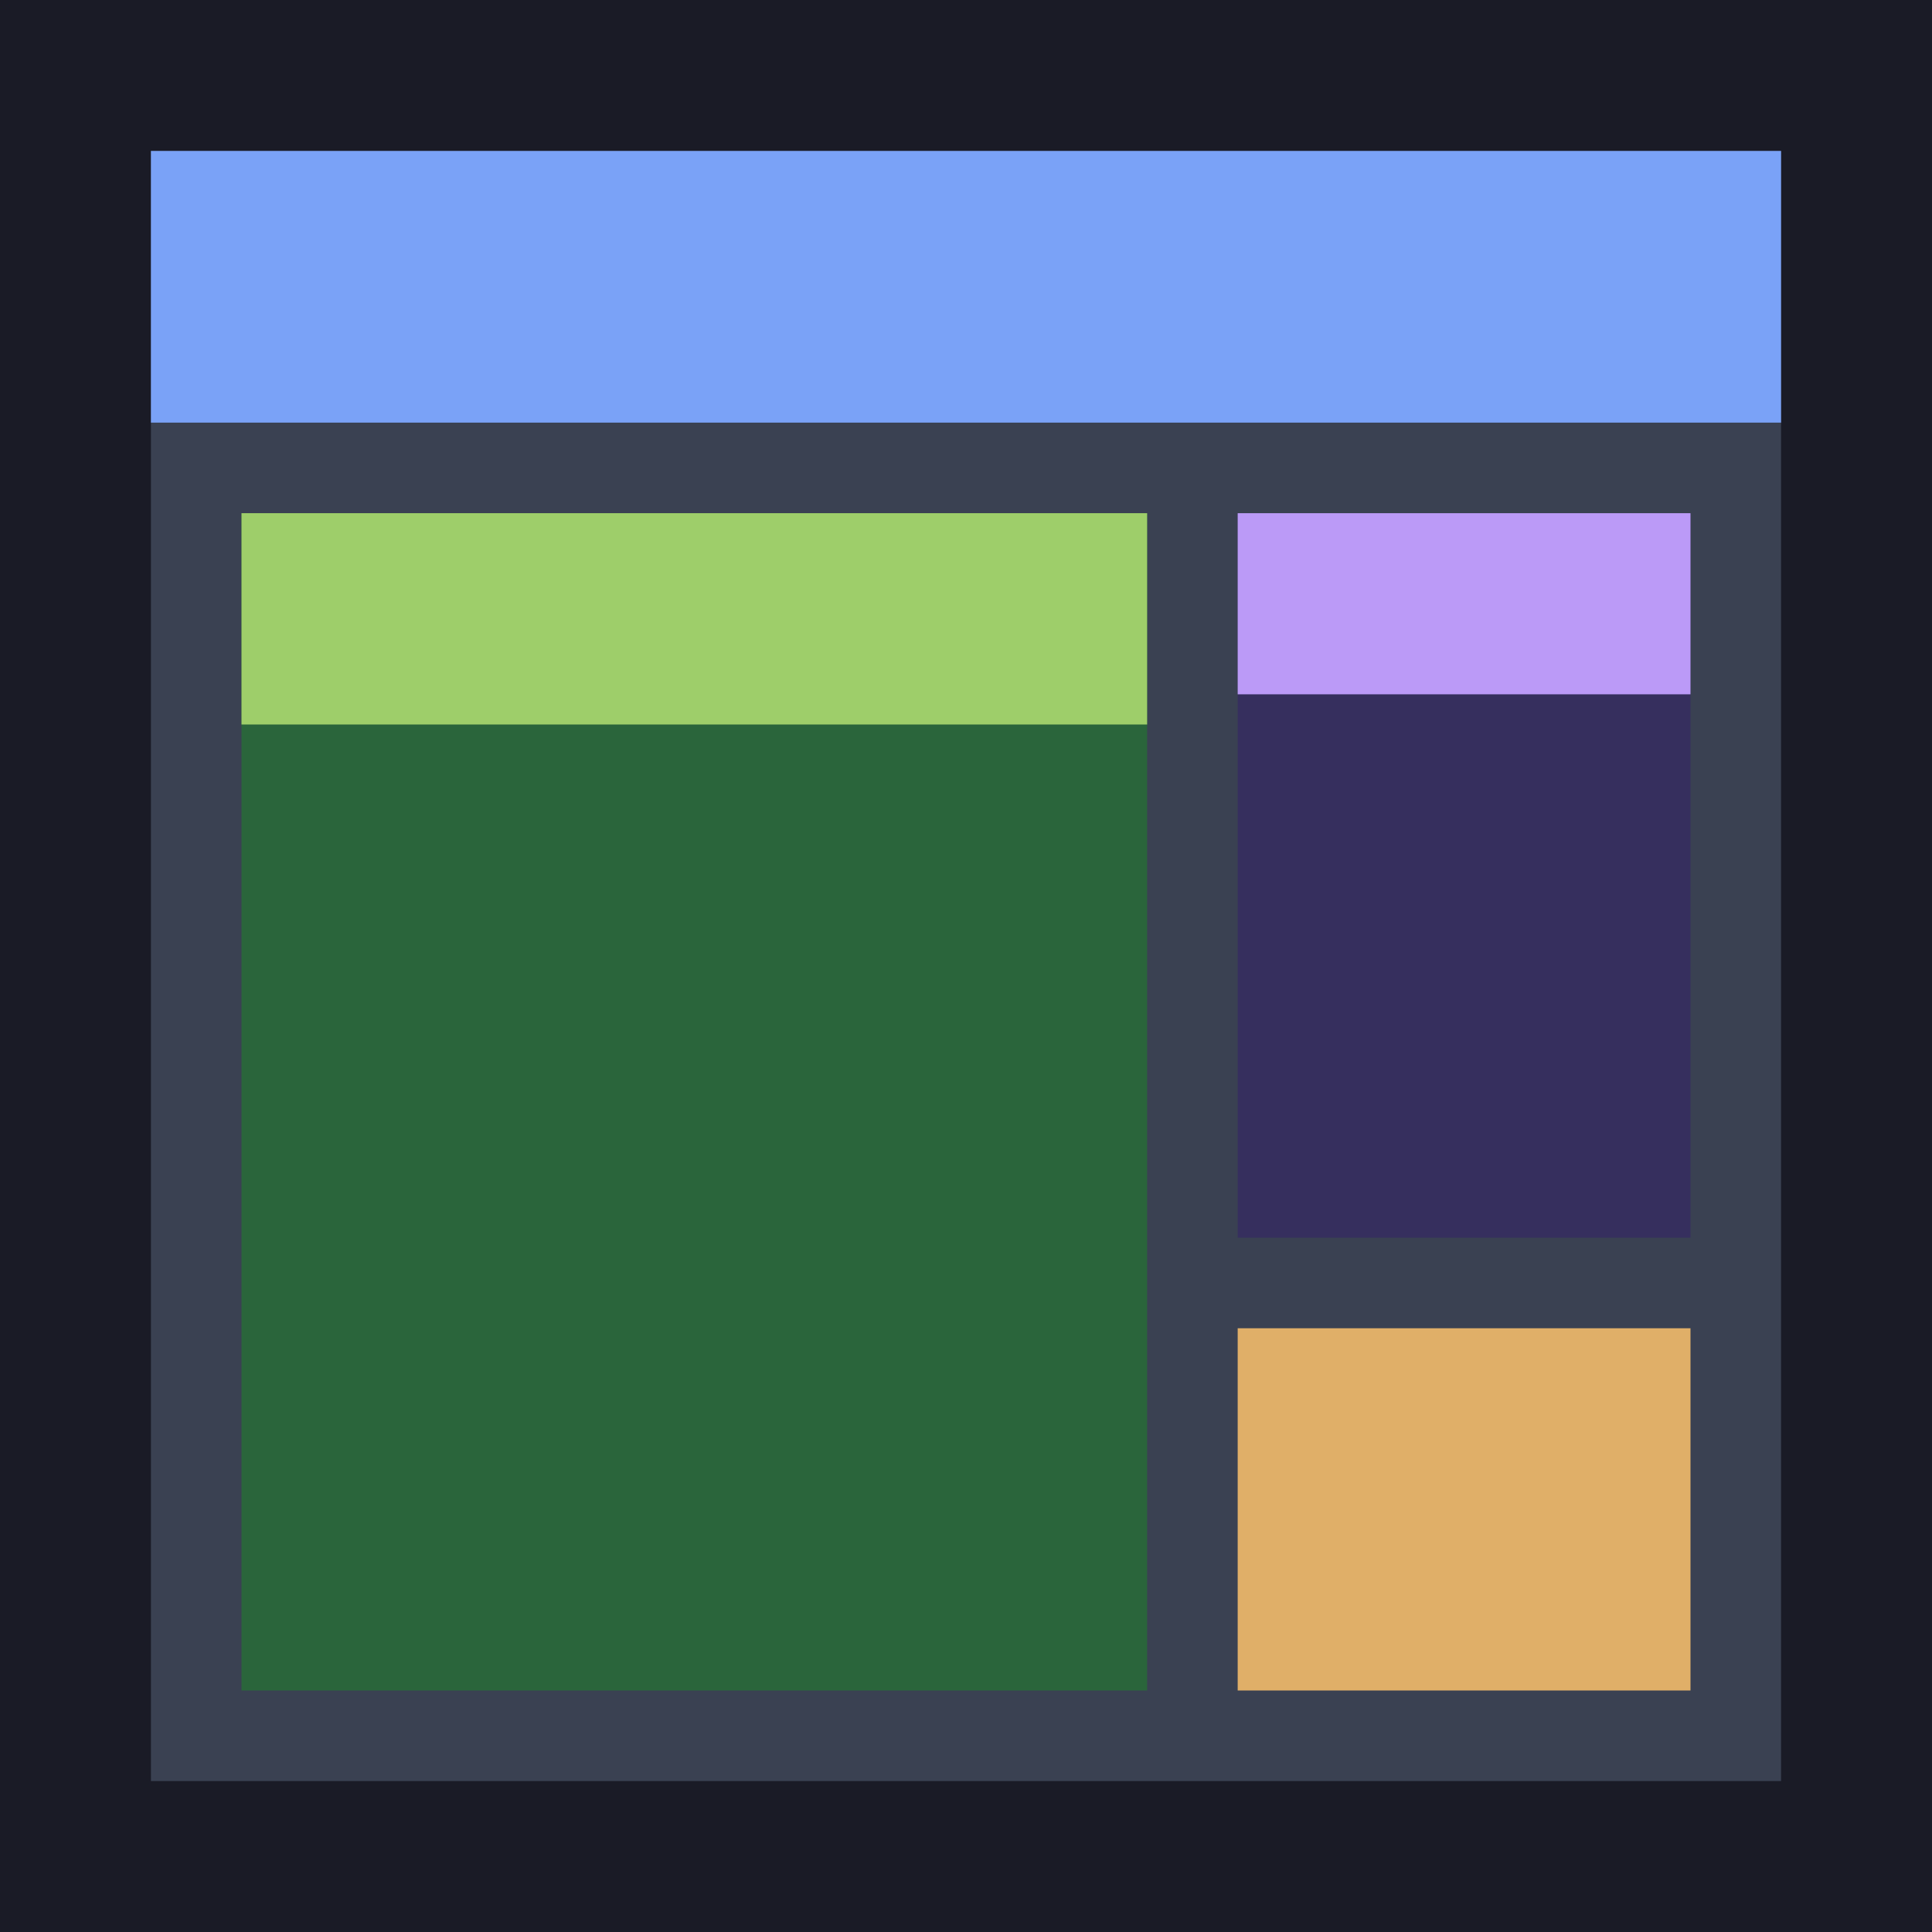
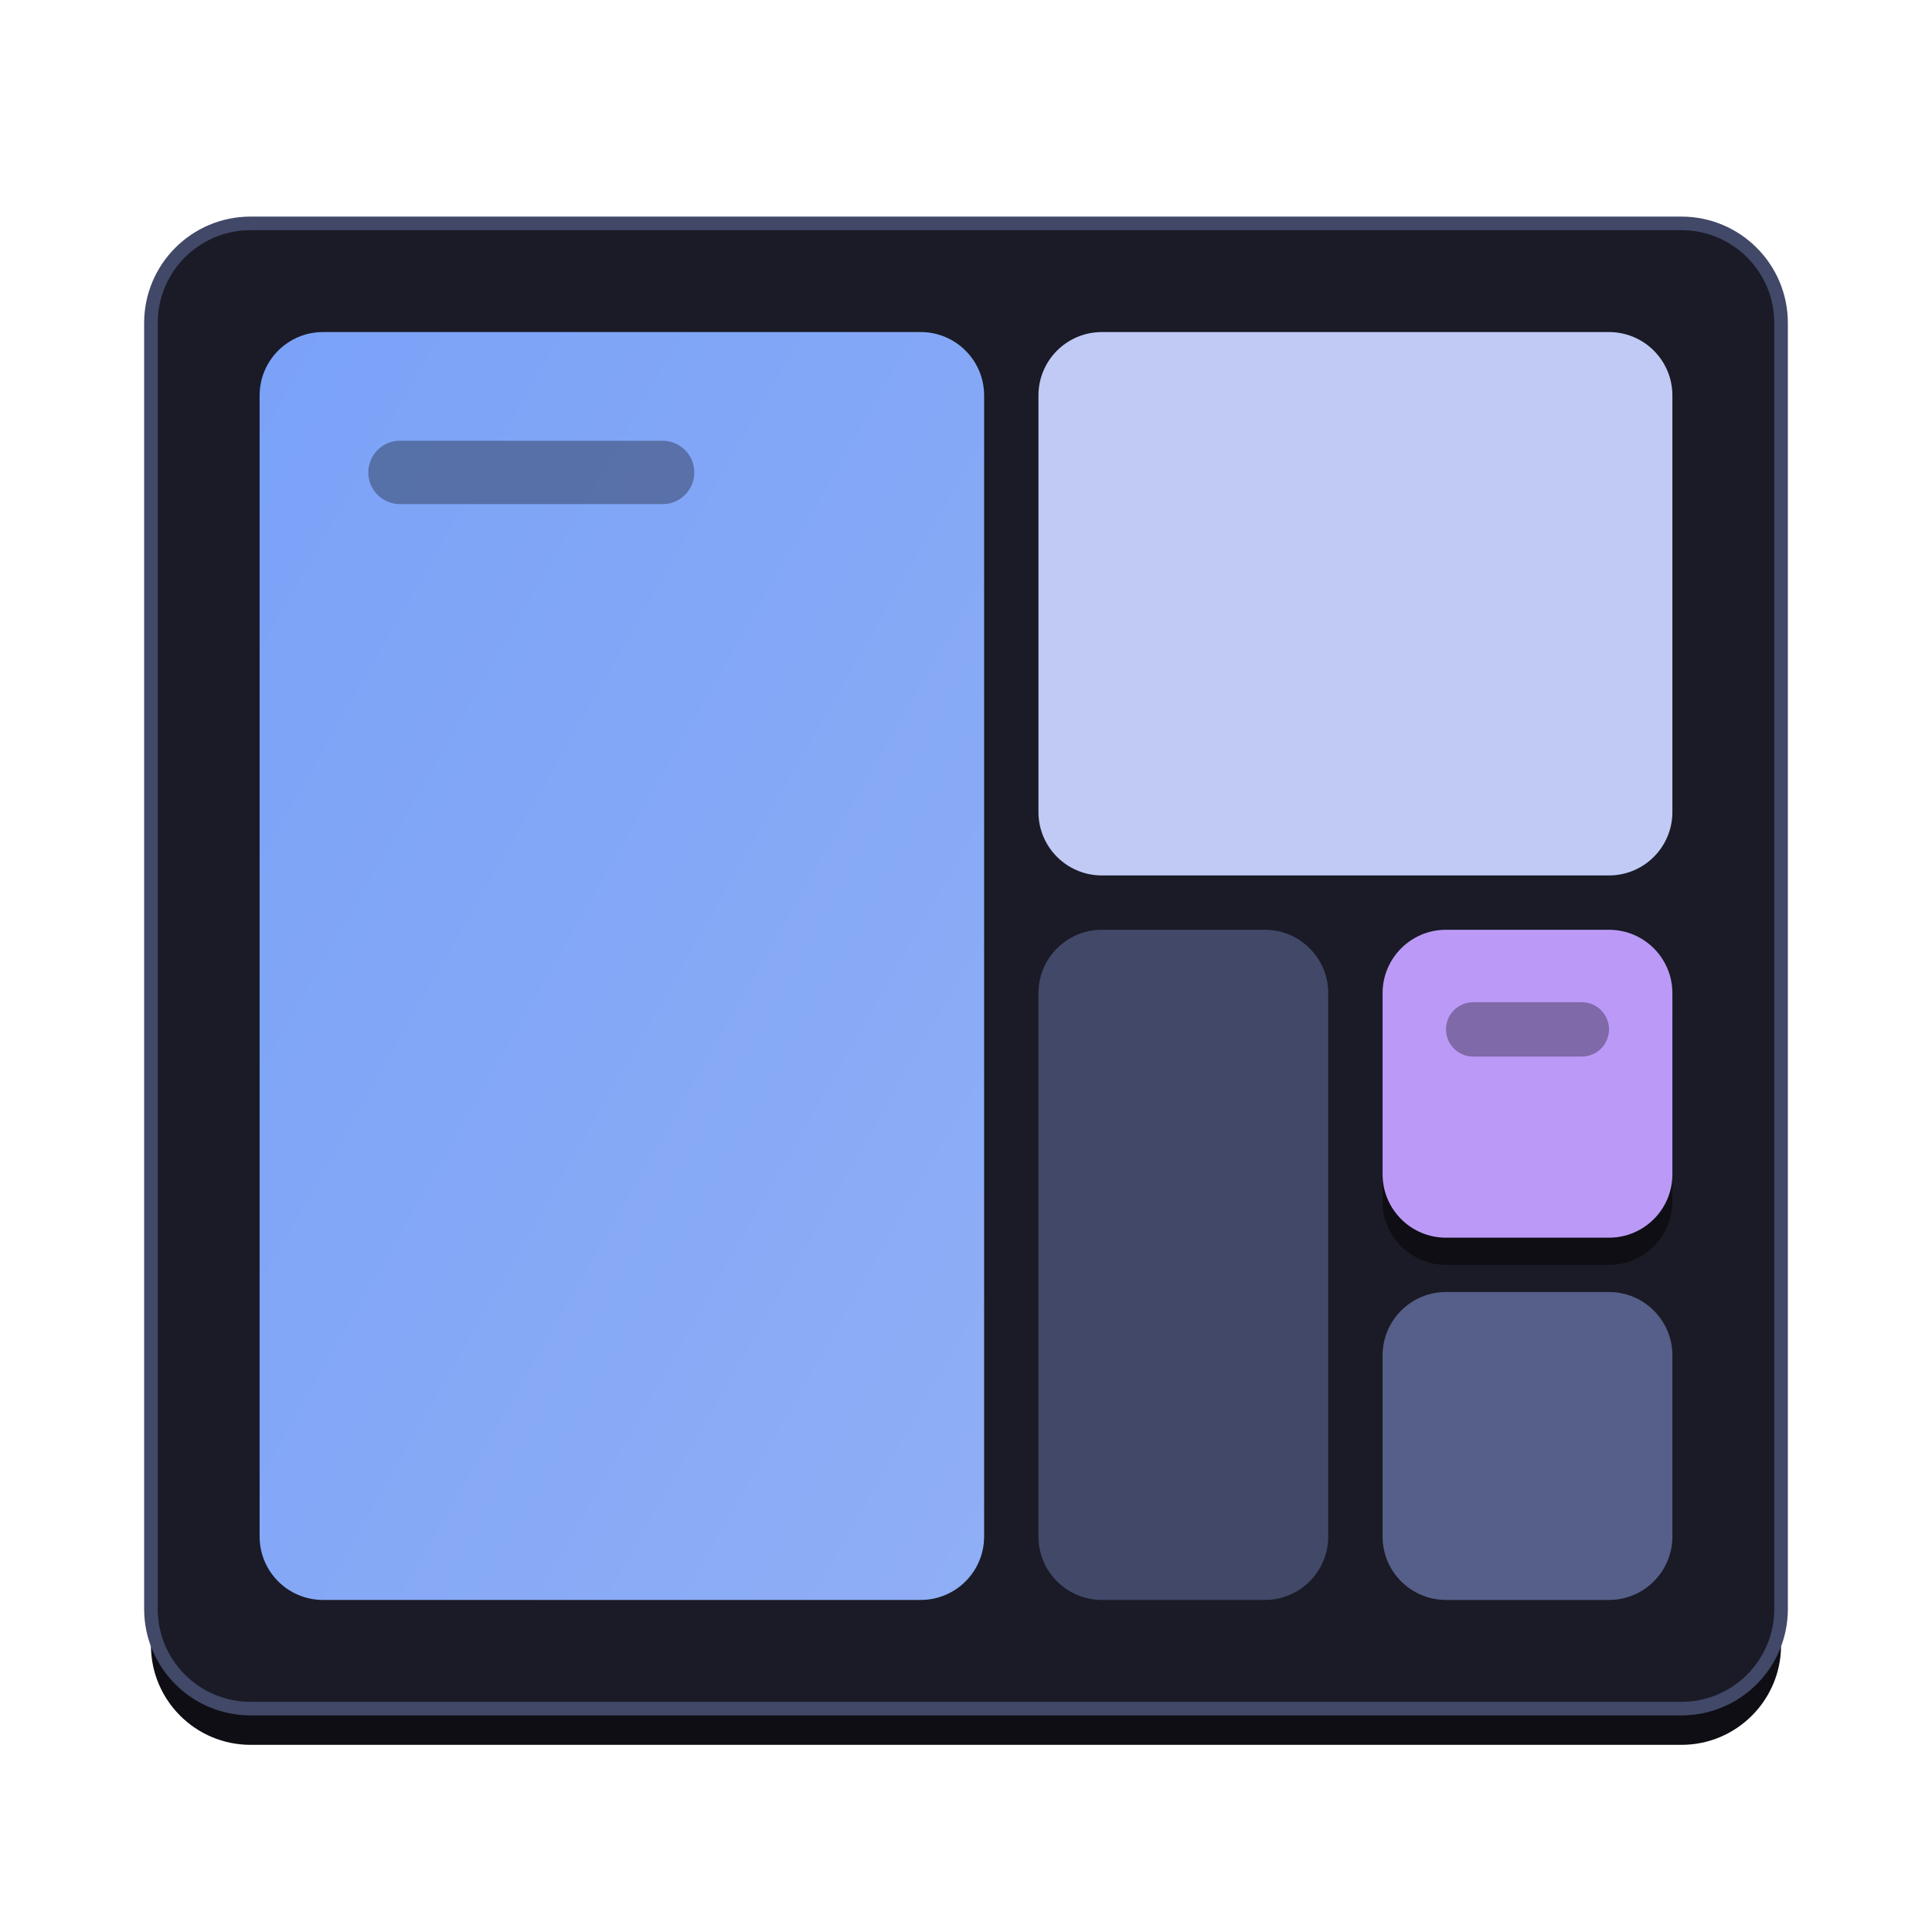
- <svg xmlns="http://www.w3.org/2000/svg" viewBox="0 0 64 64" width="64" height="64">
-   <rect width="64" height="64" fill="#1a1b26" />
-   <rect x="5" y="5" width="54" height="54" fill="#3a4152" />
-   <rect x="5" y="5" width="54" height="9" fill="#7aa2f7" />
-   <rect x="8" y="17" width="30" height="39" fill="#2a653b" />
-   <rect x="8" y="17" width="30" height="7" fill="#9ece6a" />
-   <rect x="41" y="17" width="15" height="24" fill="#362f5e" />
-   <rect x="41" y="17" width="15" height="6" fill="#bb9af7" />
-   <rect x="41" y="44" width="15" height="12" fill="#e0af68" />
+ <svg xmlns="http://www.w3.org/2000/svg" width="512" height="512" viewBox="0 0 512 512">
+   <defs>
+     <linearGradient id="main" x1="0" y1="0" x2="1" y2="1">
+       <stop stop-color="#7aa2f7" />
+       <stop offset="1" stop-color="#8faef6" />
+     </linearGradient>
+   </defs>
+   <g transform="translate(256 256) scale(1.2) translate(-256 -256)">
+     <rect x="76" y="92" width="360" height="328" rx="22" fill="#0e0e14" transform="translate(0 8)" />
+     <rect x="76" y="92" width="360" height="328" rx="22" fill="#1a1b26" stroke="#414868" stroke-width="3" />
+     <rect x="100" y="116" width="160" height="280" rx="14" fill="url(#main)" />
+     <rect x="124" y="140" width="72" height="14" rx="7" fill="#0e0e14" opacity=".35" />
+     <rect x="272" y="116" width="140" height="120" rx="14" fill="#c0caf5" />
+     <rect x="272" y="248" width="64" height="148" rx="14" fill="#414868" />
+     <rect x="348" y="328" width="64" height="68" rx="14" fill="#565f89" />
+     <rect x="348" y="248" width="64" height="68" rx="14" fill="#0e0e14" transform="translate(0 6)" />
+     <rect x="348" y="248" width="64" height="68" rx="14" fill="#bb9af7" />
+     <rect x="362" y="264" width="36" height="12" rx="6" fill="#0e0e14" opacity=".35" />
+   </g>
</svg>
